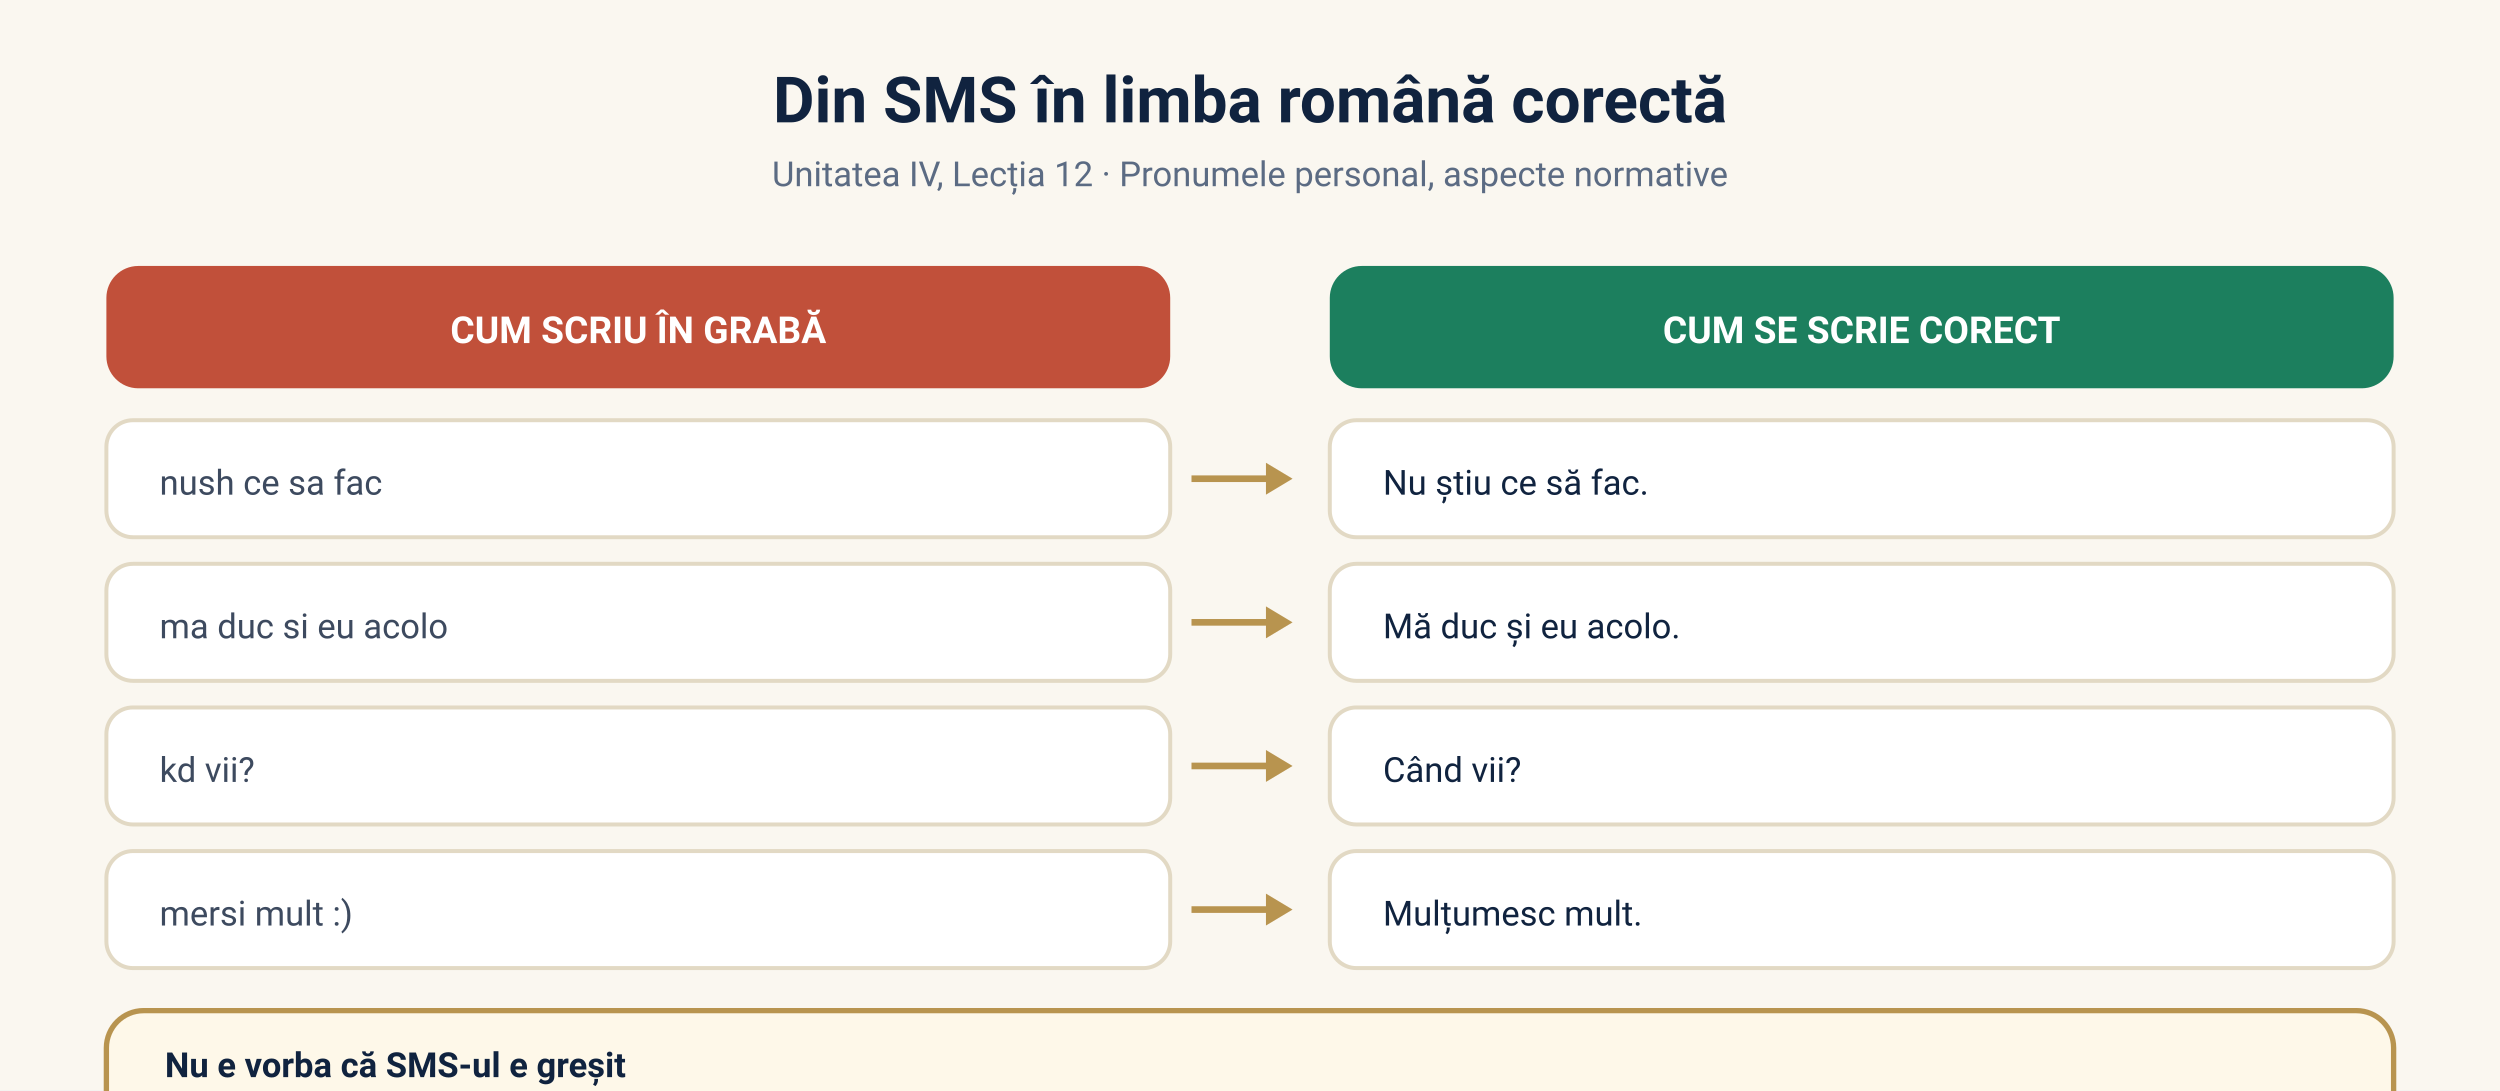
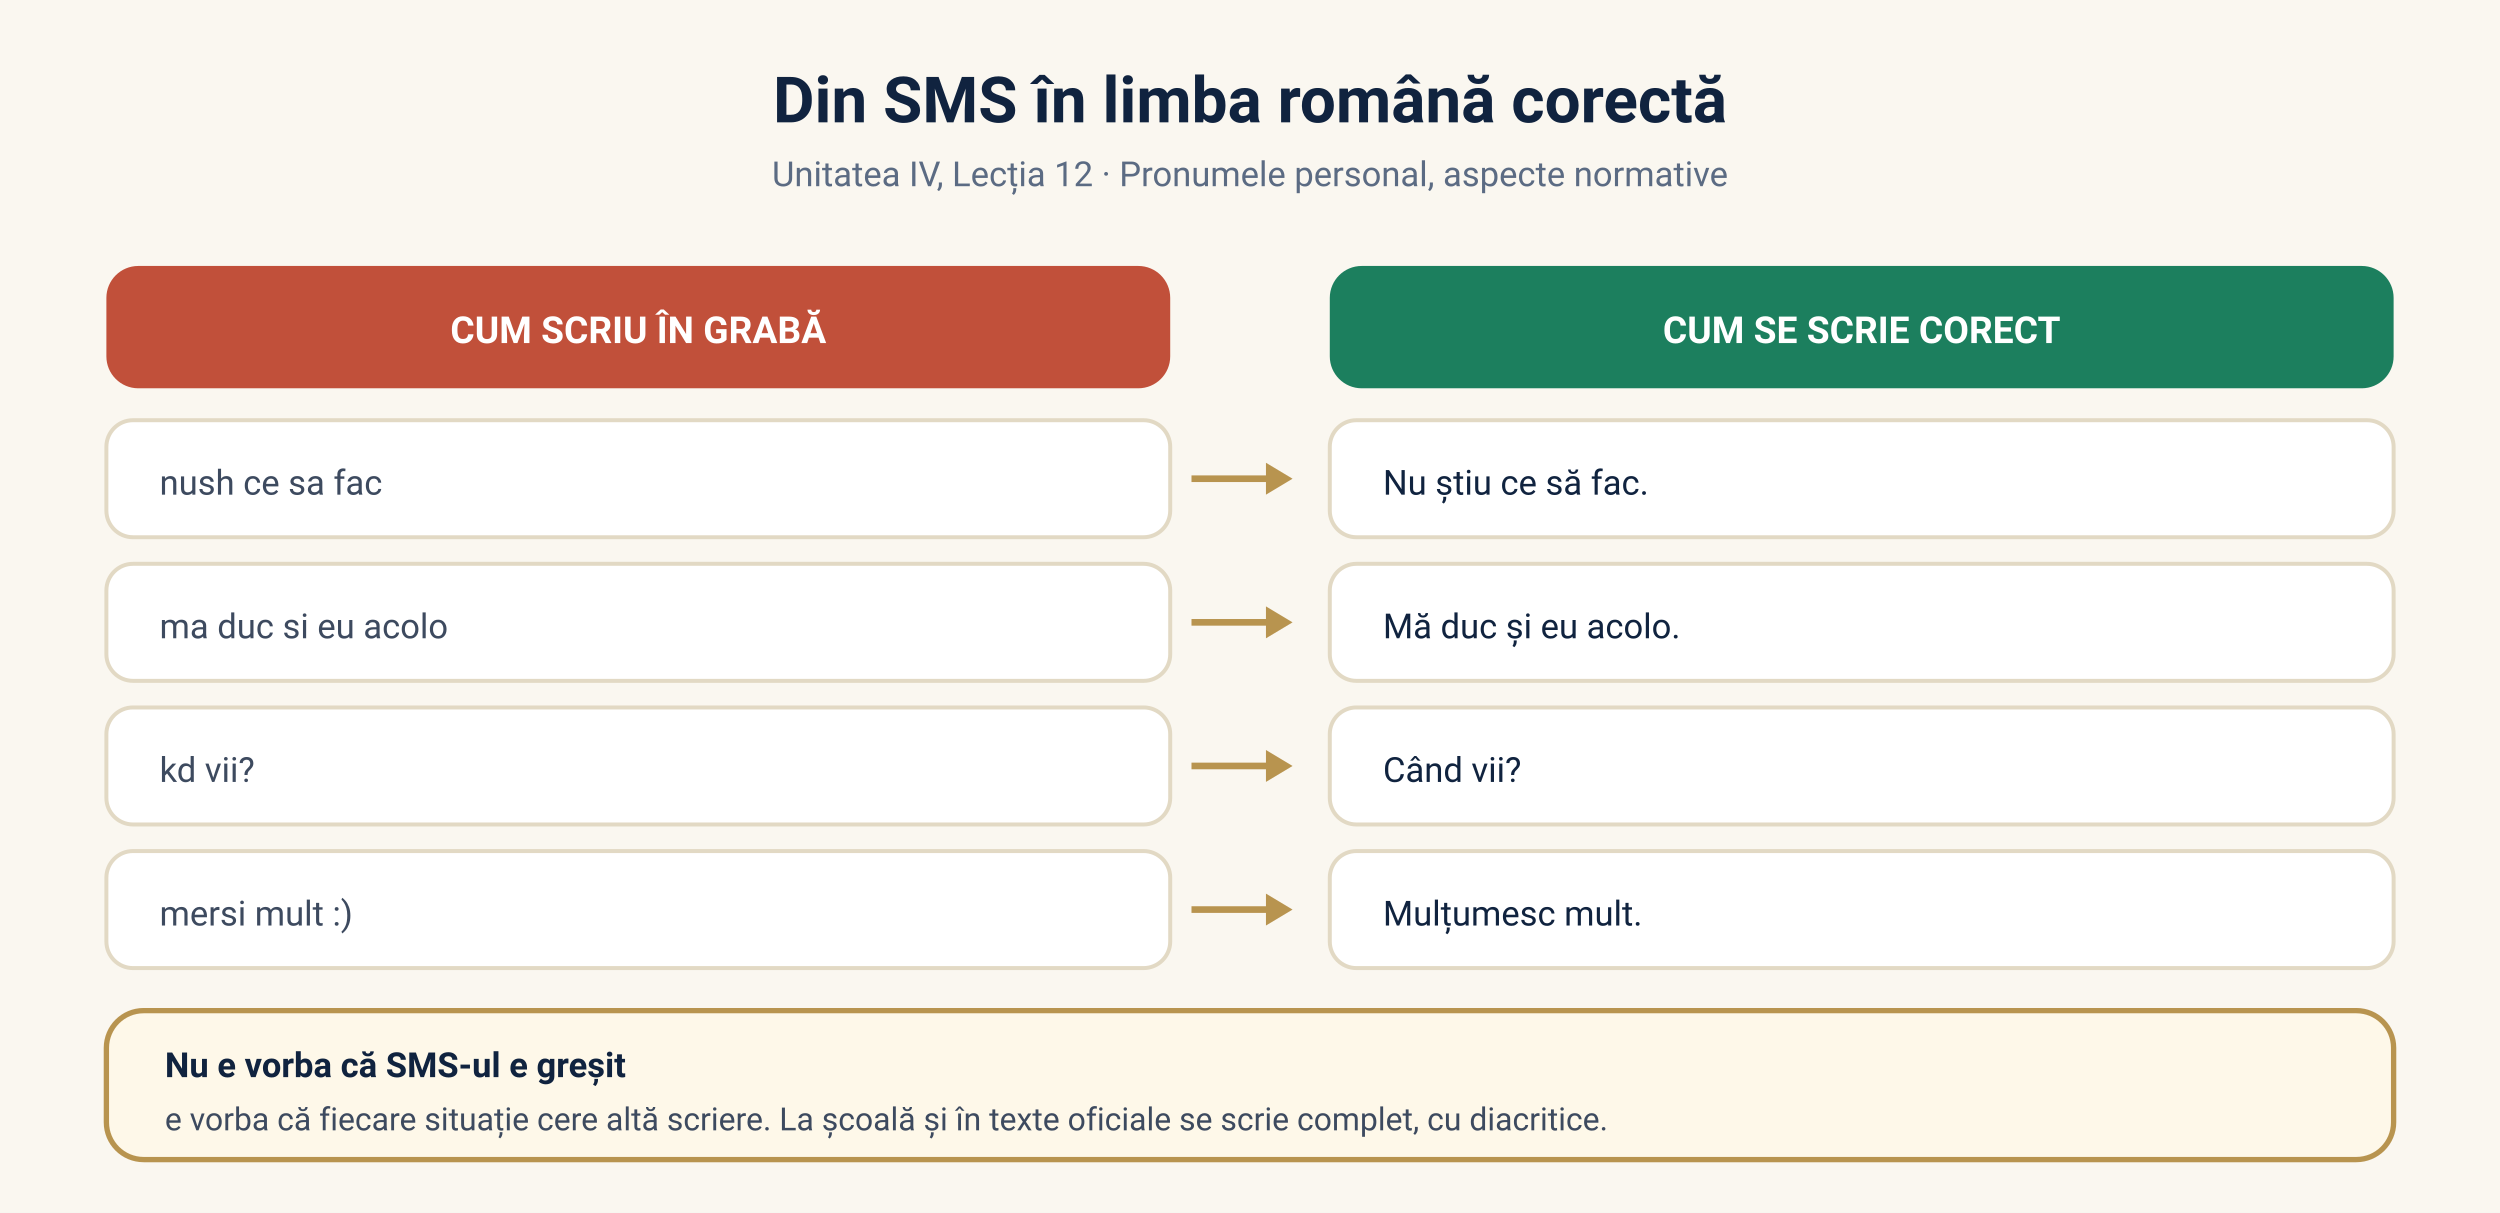
- <svg xmlns="http://www.w3.org/2000/svg" viewBox="0 0 940 410" font-family="'Segoe UI', 'Plus Jakarta Sans', -apple-system, Roboto, sans-serif">
-   <rect width="940" height="410" fill="#faf7f0" />
+ <svg xmlns="http://www.w3.org/2000/svg" viewBox="0 0 940 456" font-family="'Segoe UI', 'Plus Jakarta Sans', -apple-system, Roboto, sans-serif">
+   <rect width="940" height="456" fill="#faf7f0" />
  <text x="470" y="46" text-anchor="middle" font-size="24" font-weight="700" fill="#10233f">Din SMS în limba română corectă</text>
  <text x="470" y="70" text-anchor="middle" font-size="13" fill="#5b6b83">Unitatea IV, Lecția 12 · Pronumele personal, aspecte normative</text>
  <rect x="40" y="100" width="400" height="46" rx="12" fill="#c1503a" />
  <text x="240" y="129" text-anchor="middle" font-size="14" font-weight="700" fill="#ffffff">CUM SCRIU ÎN GRABĂ</text>
  <rect x="500" y="100" width="400" height="46" rx="12" fill="#1c7f5e" />
  <text x="700" y="129" text-anchor="middle" font-size="14" font-weight="700" fill="#ffffff">CUM SE SCRIE CORECT</text>
  <rect x="40" y="158" width="400" height="44" rx="10" fill="#ffffff" stroke="#e2d9c4" stroke-width="1.5" />
  <text x="60" y="186" font-size="13" fill="#3d4a5f">nush ce sa fac</text>
  <path d="M448 180 L482 180" stroke="#b8944f" stroke-width="2.5" />
  <path d="M476 174 L486 180 L476 186 Z" fill="#b8944f" />
  <rect x="500" y="158" width="400" height="44" rx="10" fill="#ffffff" stroke="#e2d9c4" stroke-width="1.5" />
  <text x="520" y="186" font-size="13" fill="#10233f">Nu știu ce să fac.</text>
  <rect x="40" y="212" width="400" height="44" rx="10" fill="#ffffff" stroke="#e2d9c4" stroke-width="1.5" />
  <text x="60" y="240" font-size="13" fill="#3d4a5f">ma duc si eu acolo</text>
  <path d="M448 234 L482 234" stroke="#b8944f" stroke-width="2.5" />
  <path d="M476 228 L486 234 L476 240 Z" fill="#b8944f" />
  <rect x="500" y="212" width="400" height="44" rx="10" fill="#ffffff" stroke="#e2d9c4" stroke-width="1.5" />
  <text x="520" y="240" font-size="13" fill="#10233f">Mă duc și eu acolo.</text>
  <rect x="40" y="266" width="400" height="44" rx="10" fill="#ffffff" stroke="#e2d9c4" stroke-width="1.5" />
  <text x="60" y="294" font-size="13" fill="#3d4a5f">kd vii?</text>
  <path d="M448 288 L482 288" stroke="#b8944f" stroke-width="2.5" />
  <path d="M476 282 L486 288 L476 294 Z" fill="#b8944f" />
  <rect x="500" y="266" width="400" height="44" rx="10" fill="#ffffff" stroke="#e2d9c4" stroke-width="1.5" />
  <text x="520" y="294" font-size="13" fill="#10233f">Când vii?</text>
  <rect x="40" y="320" width="400" height="44" rx="10" fill="#ffffff" stroke="#e2d9c4" stroke-width="1.5" />
  <text x="60" y="348" font-size="13" fill="#3d4a5f">mersi mult :)</text>
  <path d="M448 342 L482 342" stroke="#b8944f" stroke-width="2.5" />
  <path d="M476 336 L486 342 L476 348 Z" fill="#b8944f" />
  <rect x="500" y="320" width="400" height="44" rx="10" fill="#ffffff" stroke="#e2d9c4" stroke-width="1.5" />
  <text x="520" y="348" font-size="13" fill="#10233f">Mulțumesc mult.</text>
  <rect x="40" y="380" width="860" height="56" rx="14" fill="#fef8e9" stroke="#b8944f" stroke-width="2" />
  <text x="62" y="405" font-size="13" font-weight="700" fill="#10233f">Nu e vorba că SMS-ul e greșit</text>
  <text x="62" y="425" font-size="12" fill="#3d4a5f">e vorba că fiecare situație cere altă scriere. La școală și în texte oficiale se scrie complet, cu diacritice.</text>
</svg>
